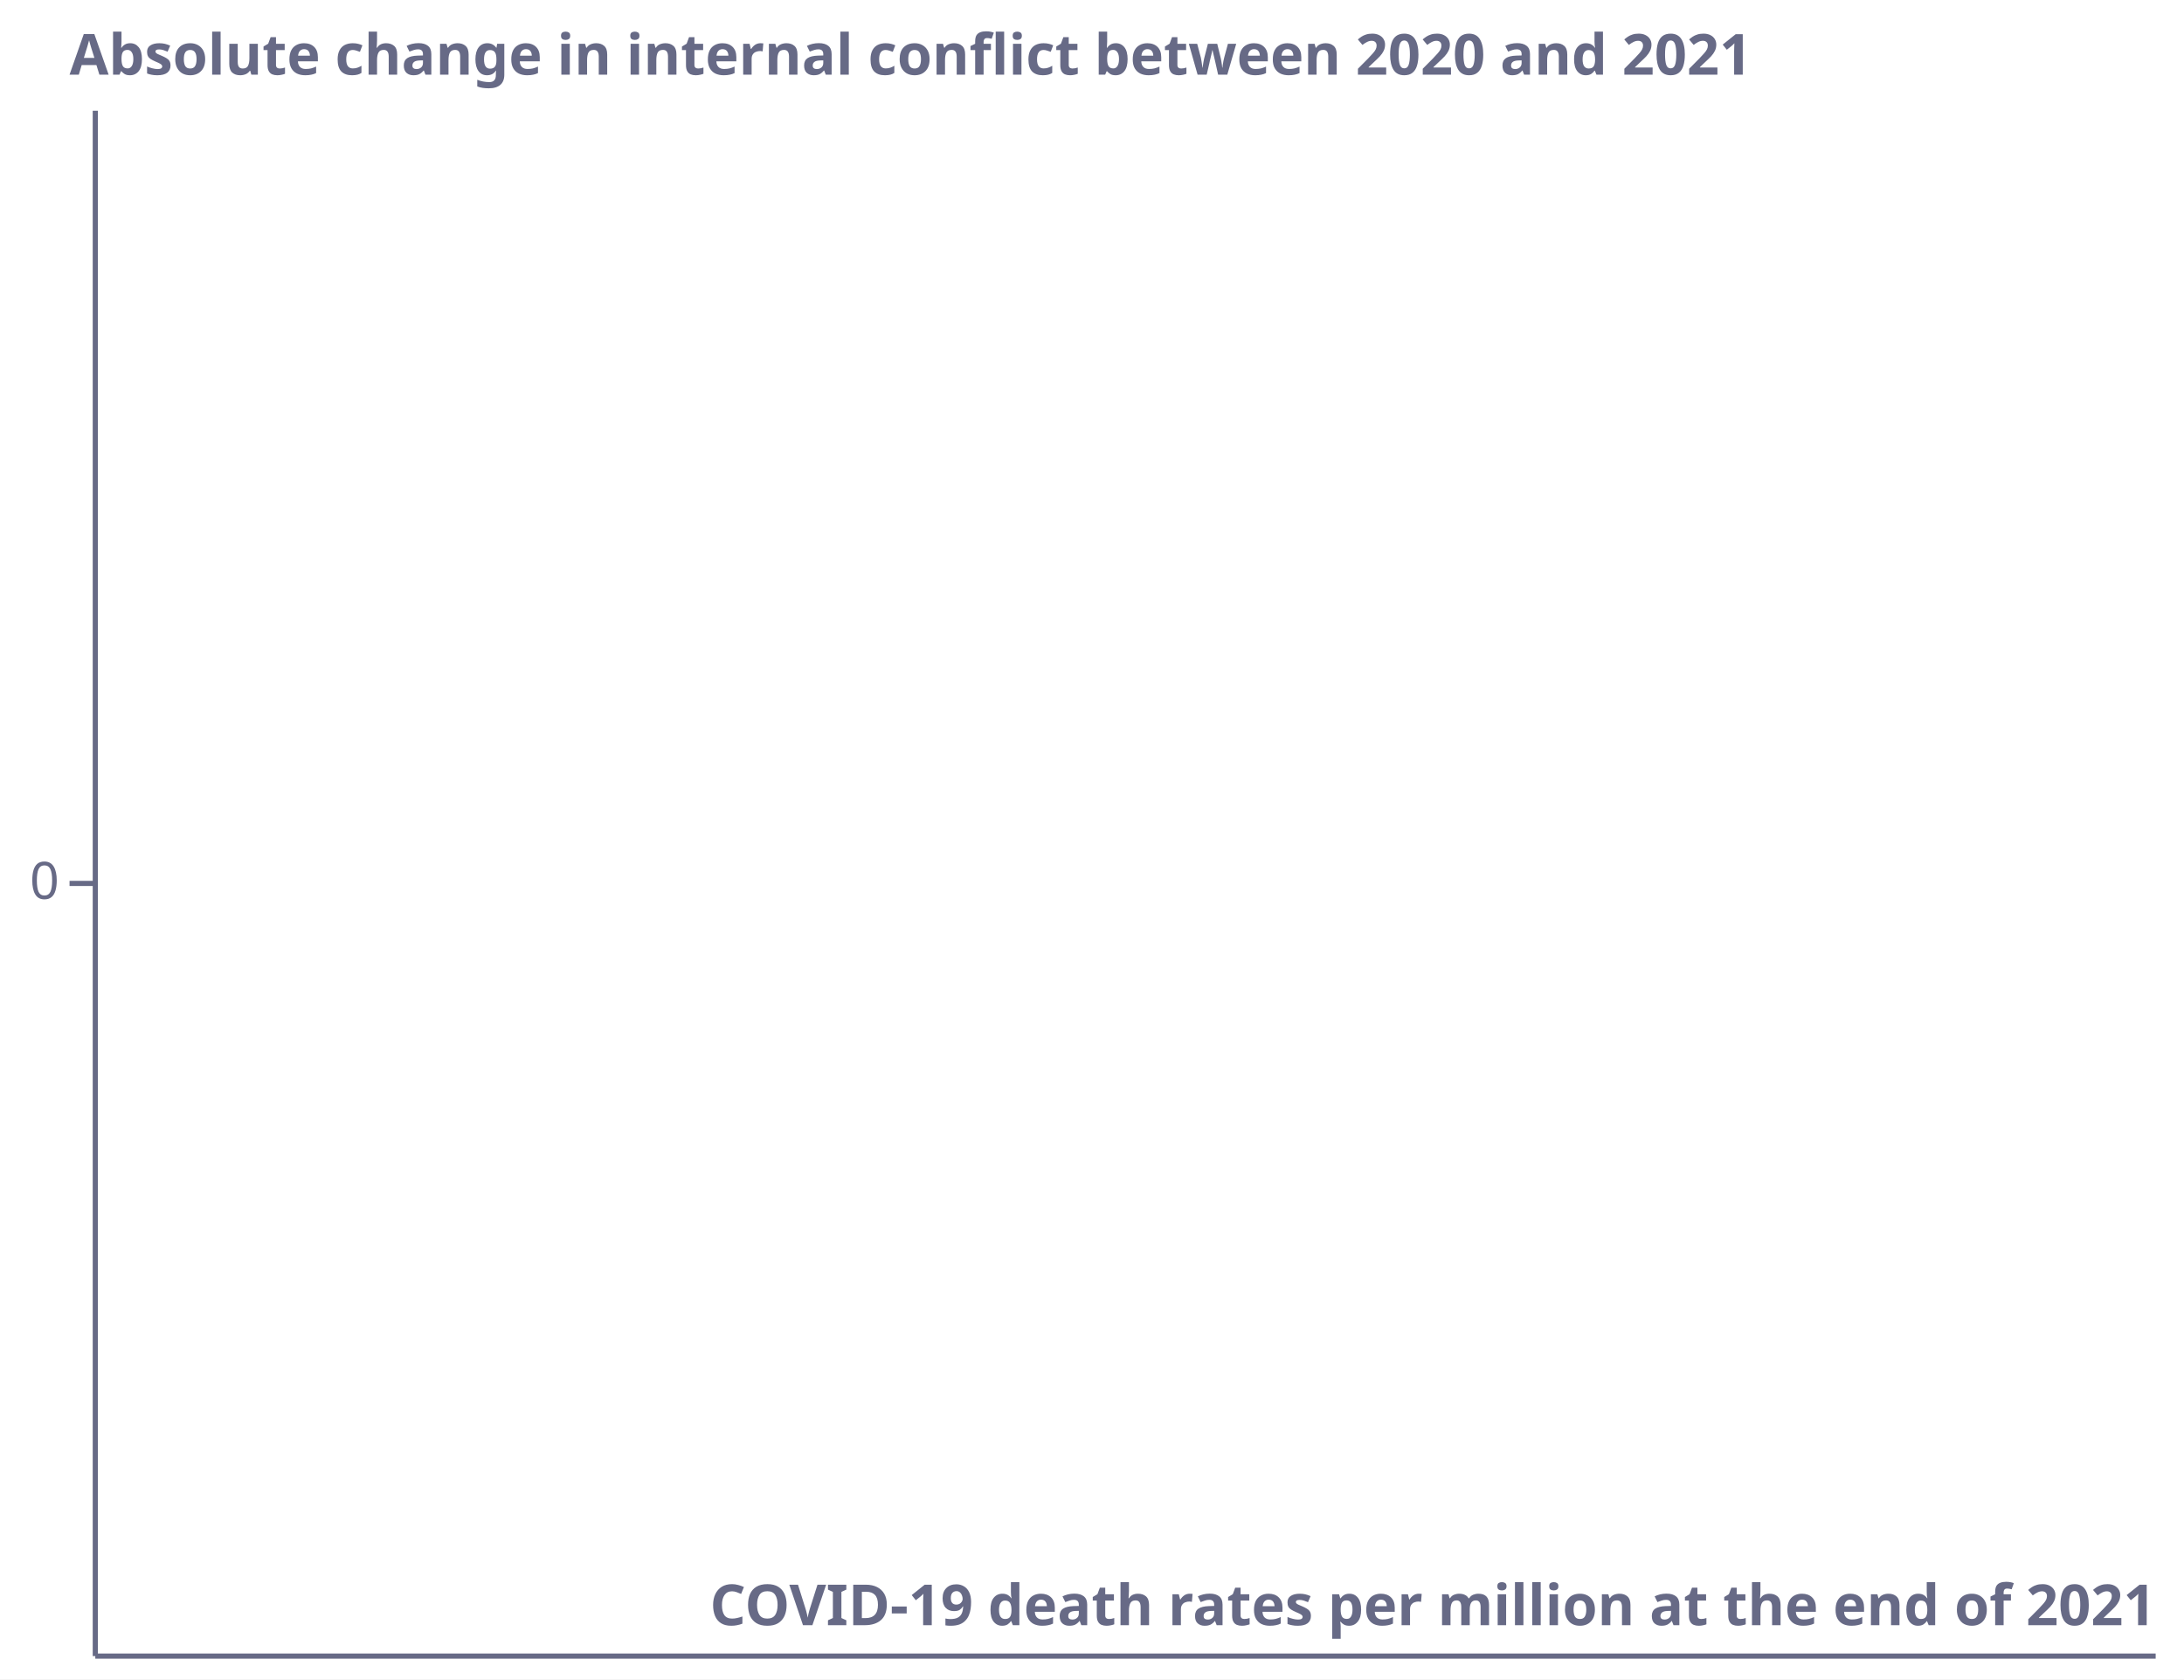
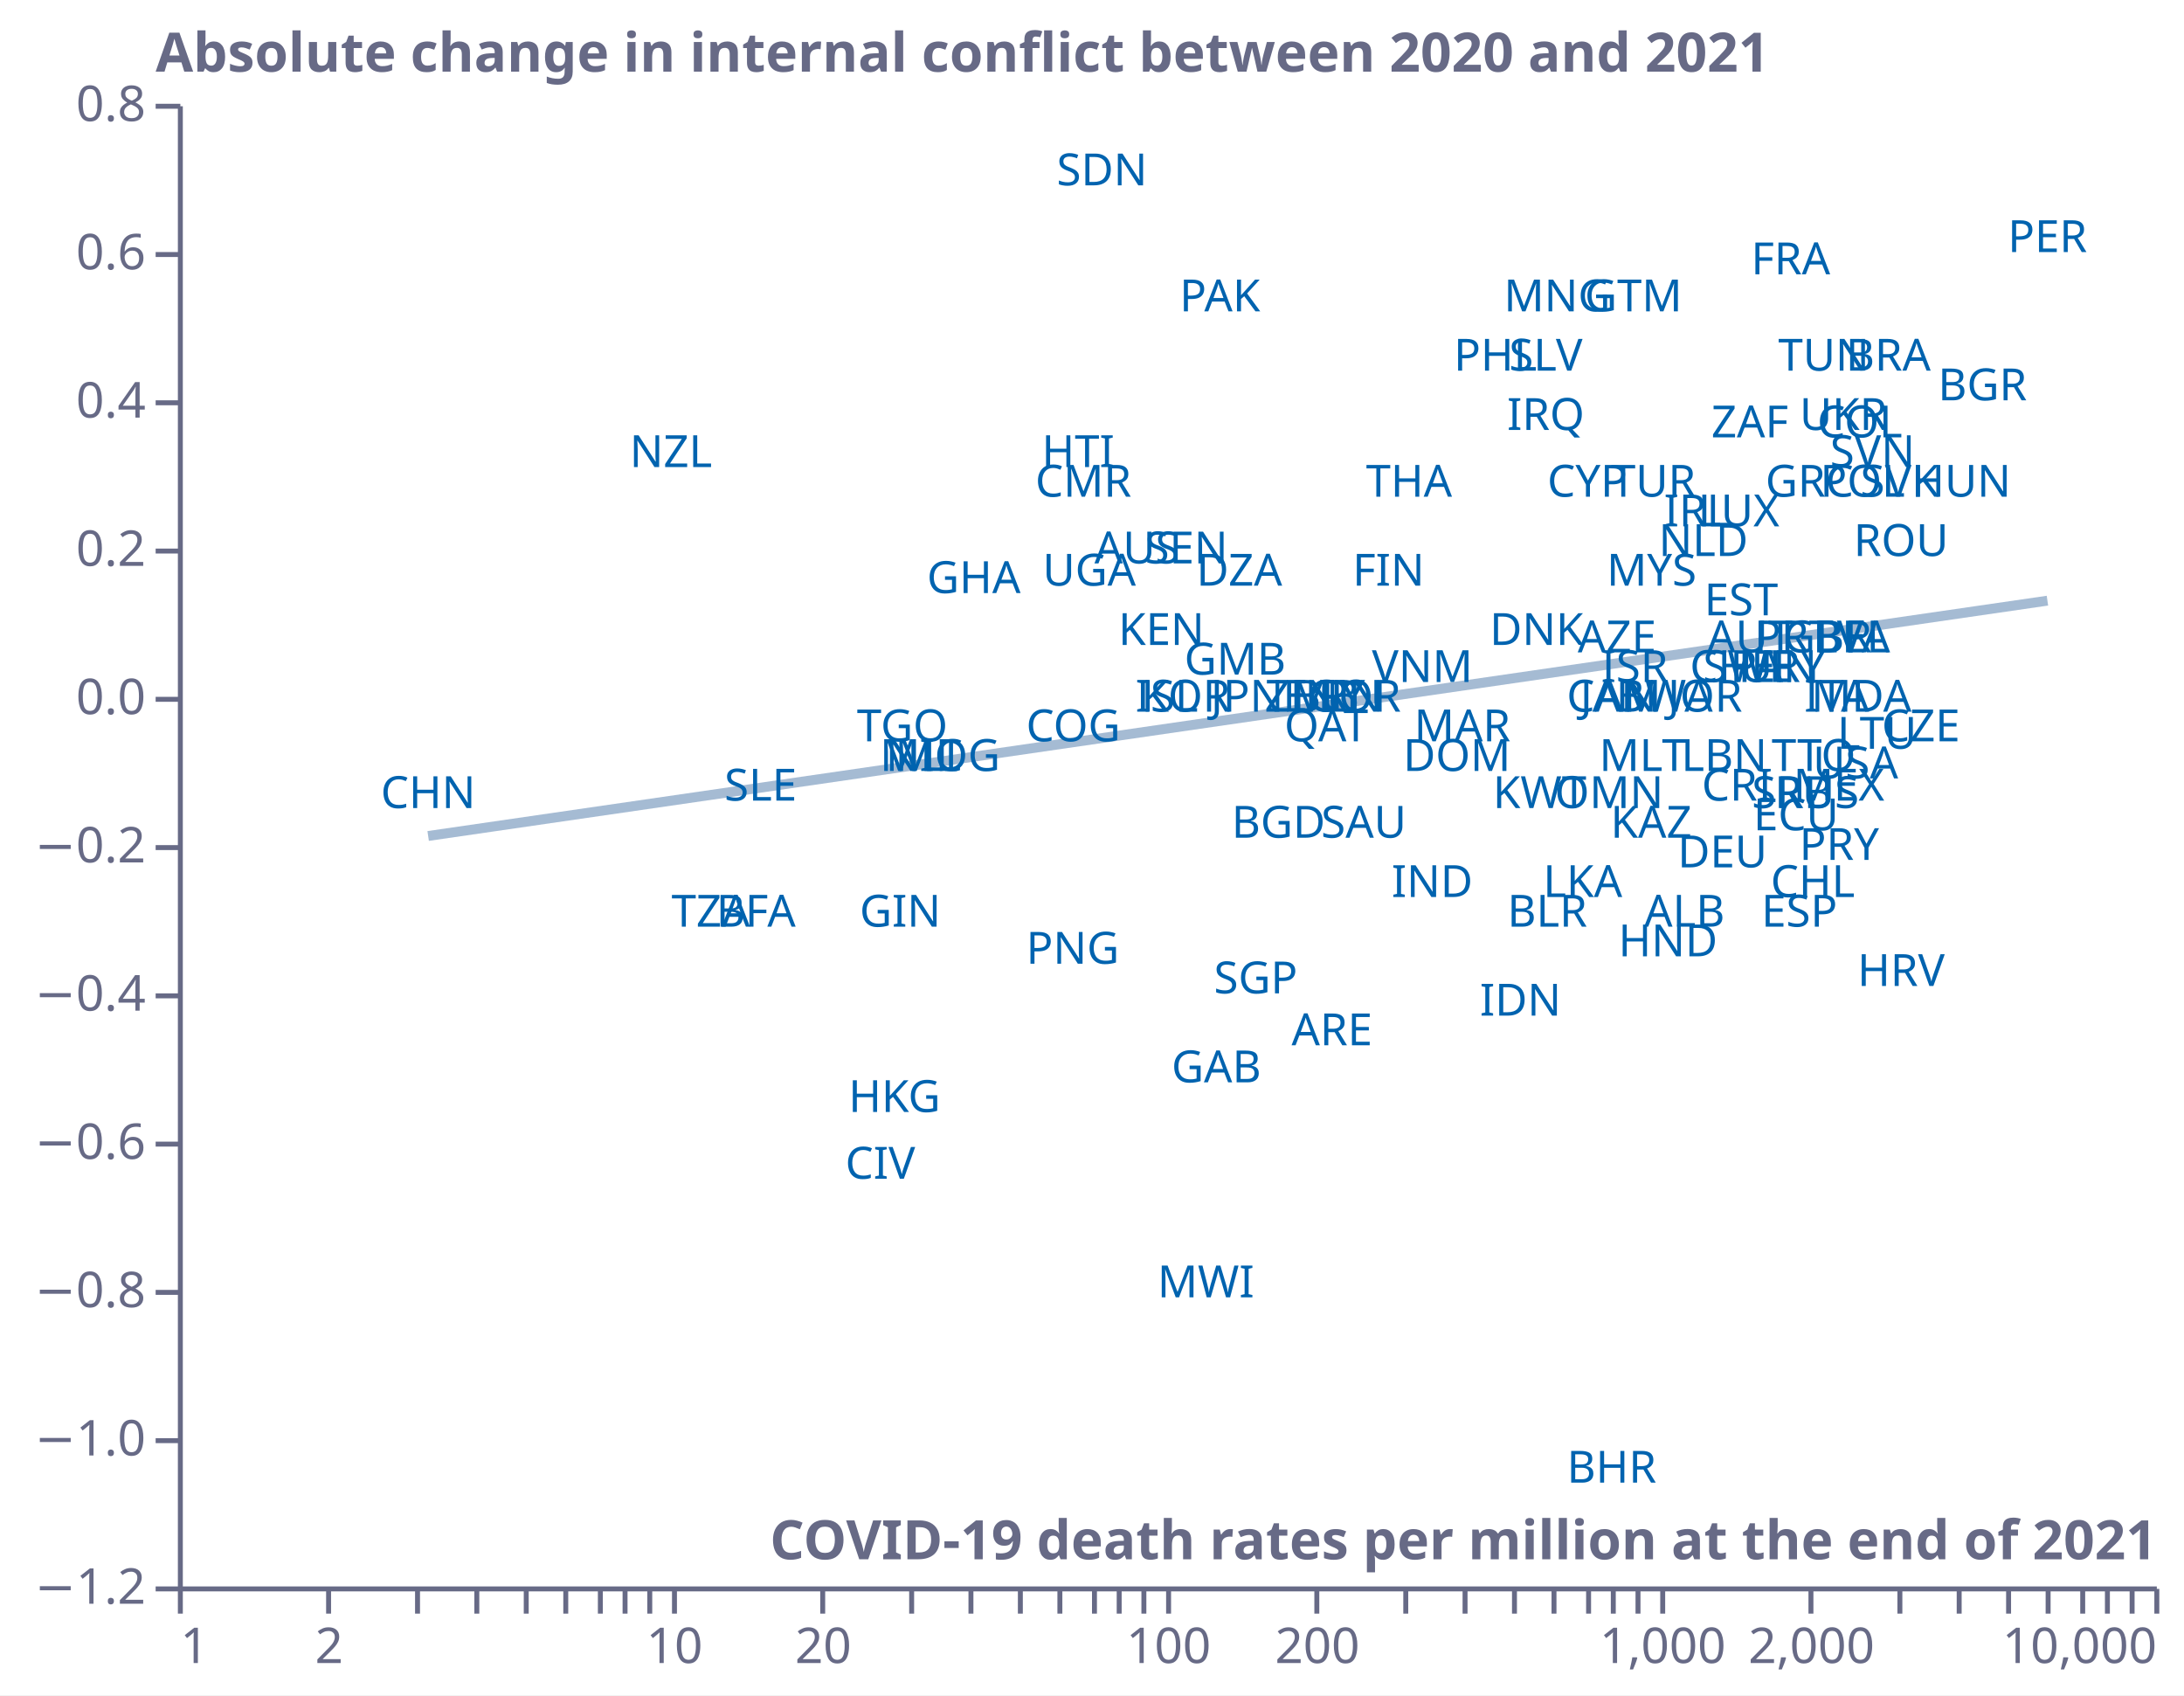
- <svg xmlns="http://www.w3.org/2000/svg" version="1.1" class="marks" width="424" height="326" viewBox="0 0 424 326">
-   <rect width="424" height="326" fill="white" />
-   <g fill="none" stroke-miterlimit="10" transform="translate(18,21)">
+ <svg xmlns="http://www.w3.org/2000/svg" version="1.1" class="marks" width="442" height="343" viewBox="0 0 442 343">
+   <rect width="442" height="343" fill="white" />
+   <g fill="none" stroke-miterlimit="10" transform="translate(36,21)">
    <g class="mark-group role-frame root" role="graphics-object" aria-roledescription="group mark container">
      <g transform="translate(0,0)">
        <path class="background" aria-hidden="true" d="M0,0h400v300h-400Z" />
        <g>
-           <g class="mark-group role-axis" role="graphics-symbol" aria-roledescription="axis" aria-label="X-axis titled 'COVID-19 death rates per million at the end of 2021' for a log scale with values from Infinity to NaN">
+           <g class="mark-group role-axis" role="graphics-symbol" aria-roledescription="axis" aria-label="X-axis titled 'COVID-19 death rates per million at the end of 2021' for a log scale with values from 1 to 10,000">
            <g transform="translate(0.5,300.5)">
              <path class="background" aria-hidden="true" d="M0,0h0v0h0Z" pointer-events="none" />
              <g>
-                 <g class="mark-rule role-axis-tick" pointer-events="none" />
-                 <g class="mark-text role-axis-label" pointer-events="none" />
+                 <g class="mark-rule role-axis-tick" pointer-events="none">
+                   <line transform="translate(0,0)" x2="0" y2="5" stroke="#676A86" stroke-width="1" opacity="1" />
+                   <line transform="translate(30,0)" x2="0" y2="5" stroke="#676A86" stroke-width="1" opacity="1" />
+                   <line transform="translate(48,0)" x2="0" y2="5" stroke="#676A86" stroke-width="1" opacity="1" />
+                   <line transform="translate(60,0)" x2="0" y2="5" stroke="#676A86" stroke-width="1" opacity="1" />
+                   <line transform="translate(70,0)" x2="0" y2="5" stroke="#676A86" stroke-width="1" opacity="1" />
+                   <line transform="translate(78,0)" x2="0" y2="5" stroke="#676A86" stroke-width="1" opacity="1" />
+                   <line transform="translate(85,0)" x2="0" y2="5" stroke="#676A86" stroke-width="1" opacity="1" />
+                   <line transform="translate(90,0)" x2="0" y2="5" stroke="#676A86" stroke-width="1" opacity="1" />
+                   <line transform="translate(95,0)" x2="0" y2="5" stroke="#676A86" stroke-width="1" opacity="1" />
+                   <line transform="translate(100,0)" x2="0" y2="5" stroke="#676A86" stroke-width="1" opacity="1" />
+                   <line transform="translate(130,0)" x2="0" y2="5" stroke="#676A86" stroke-width="1" opacity="1" />
+                   <line transform="translate(148,0)" x2="0" y2="5" stroke="#676A86" stroke-width="1" opacity="1" />
+                   <line transform="translate(160,0)" x2="0" y2="5" stroke="#676A86" stroke-width="1" opacity="1" />
+                   <line transform="translate(170,0)" x2="0" y2="5" stroke="#676A86" stroke-width="1" opacity="1" />
+                   <line transform="translate(178,0)" x2="0" y2="5" stroke="#676A86" stroke-width="1" opacity="1" />
+                   <line transform="translate(185,0)" x2="0" y2="5" stroke="#676A86" stroke-width="1" opacity="1" />
+                   <line transform="translate(190,0)" x2="0" y2="5" stroke="#676A86" stroke-width="1" opacity="1" />
+                   <line transform="translate(195,0)" x2="0" y2="5" stroke="#676A86" stroke-width="1" opacity="1" />
+                   <line transform="translate(200,0)" x2="0" y2="5" stroke="#676A86" stroke-width="1" opacity="1" />
+                   <line transform="translate(230,0)" x2="0" y2="5" stroke="#676A86" stroke-width="1" opacity="1" />
+                   <line transform="translate(248,0)" x2="0" y2="5" stroke="#676A86" stroke-width="1" opacity="1" />
+                   <line transform="translate(260,0)" x2="0" y2="5" stroke="#676A86" stroke-width="1" opacity="1" />
+                   <line transform="translate(270,0)" x2="0" y2="5" stroke="#676A86" stroke-width="1" opacity="1" />
+                   <line transform="translate(278,0)" x2="0" y2="5" stroke="#676A86" stroke-width="1" opacity="1" />
+                   <line transform="translate(285,0)" x2="0" y2="5" stroke="#676A86" stroke-width="1" opacity="1" />
+                   <line transform="translate(290,0)" x2="0" y2="5" stroke="#676A86" stroke-width="1" opacity="1" />
+                   <line transform="translate(295,0)" x2="0" y2="5" stroke="#676A86" stroke-width="1" opacity="1" />
+                   <line transform="translate(300,0)" x2="0" y2="5" stroke="#676A86" stroke-width="1" opacity="1" />
+                   <line transform="translate(330,0)" x2="0" y2="5" stroke="#676A86" stroke-width="1" opacity="1" />
+                   <line transform="translate(348,0)" x2="0" y2="5" stroke="#676A86" stroke-width="1" opacity="1" />
+                   <line transform="translate(360,0)" x2="0" y2="5" stroke="#676A86" stroke-width="1" opacity="1" />
+                   <line transform="translate(370,0)" x2="0" y2="5" stroke="#676A86" stroke-width="1" opacity="1" />
+                   <line transform="translate(378,0)" x2="0" y2="5" stroke="#676A86" stroke-width="1" opacity="1" />
+                   <line transform="translate(385,0)" x2="0" y2="5" stroke="#676A86" stroke-width="1" opacity="1" />
+                   <line transform="translate(390,0)" x2="0" y2="5" stroke="#676A86" stroke-width="1" opacity="1" />
+                   <line transform="translate(395,0)" x2="0" y2="5" stroke="#676A86" stroke-width="1" opacity="1" />
+                   <line transform="translate(400,0)" x2="0" y2="5" stroke="#676A86" stroke-width="1" opacity="1" />
+                 </g>
+                 <g class="mark-text role-axis-label" pointer-events="none">
+                   <text text-anchor="start" transform="translate(0,15)" font-family="sans-serif" font-size="10px" fill="#676A86" opacity="1">1</text>
+                   <text text-anchor="middle" transform="translate(30.103,15)" font-family="sans-serif" font-size="10px" fill="#676A86" opacity="1">2</text>
+                   <text text-anchor="middle" transform="translate(47.71213,15)" font-family="sans-serif" font-size="10px" fill="#676A86" opacity="1" />
+                   <text text-anchor="middle" transform="translate(60.206,15)" font-family="sans-serif" font-size="10px" fill="#676A86" opacity="1" />
+                   <text text-anchor="middle" transform="translate(69.897,15)" font-family="sans-serif" font-size="10px" fill="#676A86" opacity="1" />
+                   <text text-anchor="middle" transform="translate(77.81513,15)" font-family="sans-serif" font-size="10px" fill="#676A86" opacity="1" />
+                   <text text-anchor="middle" transform="translate(84.5098,15)" font-family="sans-serif" font-size="10px" fill="#676A86" opacity="1" />
+                   <text text-anchor="middle" transform="translate(90.309,15)" font-family="sans-serif" font-size="10px" fill="#676A86" opacity="1" />
+                   <text text-anchor="middle" transform="translate(95.42425,15)" font-family="sans-serif" font-size="10px" fill="#676A86" opacity="1" />
+                   <text text-anchor="middle" transform="translate(100,15)" font-family="sans-serif" font-size="10px" fill="#676A86" opacity="1">10</text>
+                   <text text-anchor="middle" transform="translate(130.103,15)" font-family="sans-serif" font-size="10px" fill="#676A86" opacity="1">20</text>
+                   <text text-anchor="middle" transform="translate(147.7121,15)" font-family="sans-serif" font-size="10px" fill="#676A86" opacity="1" />
+                   <text text-anchor="middle" transform="translate(160.206,15)" font-family="sans-serif" font-size="10px" fill="#676A86" opacity="1" />
+                   <text text-anchor="middle" transform="translate(169.897,15)" font-family="sans-serif" font-size="10px" fill="#676A86" opacity="1" />
+                   <text text-anchor="middle" transform="translate(177.8151,15)" font-family="sans-serif" font-size="10px" fill="#676A86" opacity="1" />
+                   <text text-anchor="middle" transform="translate(184.5098,15)" font-family="sans-serif" font-size="10px" fill="#676A86" opacity="1" />
+                   <text text-anchor="middle" transform="translate(190.309,15)" font-family="sans-serif" font-size="10px" fill="#676A86" opacity="1" />
+                   <text text-anchor="middle" transform="translate(195.4243,15)" font-family="sans-serif" font-size="10px" fill="#676A86" opacity="1" />
+                   <text text-anchor="middle" transform="translate(200,15)" font-family="sans-serif" font-size="10px" fill="#676A86" opacity="1">100</text>
+                   <text text-anchor="middle" transform="translate(230.103,15)" font-family="sans-serif" font-size="10px" fill="#676A86" opacity="1">200</text>
+                   <text text-anchor="middle" transform="translate(247.7121,15)" font-family="sans-serif" font-size="10px" fill="#676A86" opacity="1" />
+                   <text text-anchor="middle" transform="translate(260.206,15)" font-family="sans-serif" font-size="10px" fill="#676A86" opacity="1" />
+                   <text text-anchor="middle" transform="translate(269.897,15)" font-family="sans-serif" font-size="10px" fill="#676A86" opacity="1" />
+                   <text text-anchor="middle" transform="translate(277.8151,15)" font-family="sans-serif" font-size="10px" fill="#676A86" opacity="1" />
+                   <text text-anchor="middle" transform="translate(284.5098,15)" font-family="sans-serif" font-size="10px" fill="#676A86" opacity="1" />
+                   <text text-anchor="middle" transform="translate(290.309,15)" font-family="sans-serif" font-size="10px" fill="#676A86" opacity="1" />
+                   <text text-anchor="middle" transform="translate(295.4243,15)" font-family="sans-serif" font-size="10px" fill="#676A86" opacity="1" />
+                   <text text-anchor="middle" transform="translate(300,15)" font-family="sans-serif" font-size="10px" fill="#676A86" opacity="1">1,000</text>
+                   <text text-anchor="middle" transform="translate(330.103,15)" font-family="sans-serif" font-size="10px" fill="#676A86" opacity="1">2,000</text>
+                   <text text-anchor="middle" transform="translate(347.7121,15)" font-family="sans-serif" font-size="10px" fill="#676A86" opacity="1" />
+                   <text text-anchor="middle" transform="translate(360.206,15)" font-family="sans-serif" font-size="10px" fill="#676A86" opacity="1" />
+                   <text text-anchor="middle" transform="translate(369.897,15)" font-family="sans-serif" font-size="10px" fill="#676A86" opacity="1" />
+                   <text text-anchor="middle" transform="translate(377.8151,15)" font-family="sans-serif" font-size="10px" fill="#676A86" opacity="1" />
+                   <text text-anchor="middle" transform="translate(384.5098,15)" font-family="sans-serif" font-size="10px" fill="#676A86" opacity="1" />
+                   <text text-anchor="middle" transform="translate(390.309,15)" font-family="sans-serif" font-size="10px" fill="#676A86" opacity="1" />
+                   <text text-anchor="middle" transform="translate(395.4243,15)" font-family="sans-serif" font-size="10px" fill="#676A86" opacity="1" />
+                   <text text-anchor="end" transform="translate(400,15)" font-family="sans-serif" font-size="10px" fill="#676A86" opacity="1">10,000</text>
+                 </g>
                <g class="mark-rule role-axis-domain" pointer-events="none">
                  <line transform="translate(0,0)" x2="400" y2="0" stroke="#676A86" stroke-width="1" opacity="1" />
                </g>
                <g class="mark-text role-axis-title" pointer-events="none">
                  <text text-anchor="end" transform="translate(400,-6)" font-family="sans-serif" font-size="11px" font-weight="bold" fill="#676A86" opacity="1">COVID-19 death rates per million at the end of 2021</text>
                </g>
              </g>
              <path class="foreground" aria-hidden="true" d="" pointer-events="none" display="none" />
            </g>
          </g>
-           <g class="mark-group role-axis" role="graphics-symbol" aria-roledescription="axis" aria-label="Y-axis titled 'Absolute change in internal conflict between 2020 and 2021' for a linear scale with values from 0 to 0">
+           <g class="mark-group role-axis" role="graphics-symbol" aria-roledescription="axis" aria-label="Y-axis titled 'Absolute change in internal conflict between 2020 and 2021' for a linear scale with values from −1.2 to 0.8">
            <g transform="translate(0.5,0.5)">
              <path class="background" aria-hidden="true" d="M0,0h0v0h0Z" pointer-events="none" />
              <g>
                <g class="mark-rule role-axis-tick" pointer-events="none">
+                   <line transform="translate(0,300)" x2="-5" y2="0" stroke="#676A86" stroke-width="1" opacity="1" />
+                   <line transform="translate(0,270)" x2="-5" y2="0" stroke="#676A86" stroke-width="1" opacity="1" />
+                   <line transform="translate(0,240)" x2="-5" y2="0" stroke="#676A86" stroke-width="1" opacity="1" />
+                   <line transform="translate(0,210)" x2="-5" y2="0" stroke="#676A86" stroke-width="1" opacity="1" />
+                   <line transform="translate(0,180)" x2="-5" y2="0" stroke="#676A86" stroke-width="1" opacity="1" />
                  <line transform="translate(0,150)" x2="-5" y2="0" stroke="#676A86" stroke-width="1" opacity="1" />
+                   <line transform="translate(0,120)" x2="-5" y2="0" stroke="#676A86" stroke-width="1" opacity="1" />
+                   <line transform="translate(0,90)" x2="-5" y2="0" stroke="#676A86" stroke-width="1" opacity="1" />
+                   <line transform="translate(0,60)" x2="-5" y2="0" stroke="#676A86" stroke-width="1" opacity="1" />
+                   <line transform="translate(0,30)" x2="-5" y2="0" stroke="#676A86" stroke-width="1" opacity="1" />
+                   <line transform="translate(0,0)" x2="-5" y2="0" stroke="#676A86" stroke-width="1" opacity="1" />
                </g>
                <g class="mark-text role-axis-label" pointer-events="none">
-                   <text text-anchor="end" transform="translate(-7,153)" font-family="sans-serif" font-size="10px" fill="#676A86" opacity="1">0</text>
+                   <text text-anchor="end" transform="translate(-7,303)" font-family="sans-serif" font-size="10px" fill="#676A86" opacity="1">−1.2</text>
+                   <text text-anchor="end" transform="translate(-7,273)" font-family="sans-serif" font-size="10px" fill="#676A86" opacity="1">−1.0</text>
+                   <text text-anchor="end" transform="translate(-7,243)" font-family="sans-serif" font-size="10px" fill="#676A86" opacity="1">−0.8</text>
+                   <text text-anchor="end" transform="translate(-7,213)" font-family="sans-serif" font-size="10px" fill="#676A86" opacity="1">−0.6</text>
+                   <text text-anchor="end" transform="translate(-7,183)" font-family="sans-serif" font-size="10px" fill="#676A86" opacity="1">−0.4</text>
+                   <text text-anchor="end" transform="translate(-7,153)" font-family="sans-serif" font-size="10px" fill="#676A86" opacity="1">−0.2</text>
+                   <text text-anchor="end" transform="translate(-7,123)" font-family="sans-serif" font-size="10px" fill="#676A86" opacity="1">0.0</text>
+                   <text text-anchor="end" transform="translate(-7,93)" font-family="sans-serif" font-size="10px" fill="#676A86" opacity="1">0.2</text>
+                   <text text-anchor="end" transform="translate(-7,63)" font-family="sans-serif" font-size="10px" fill="#676A86" opacity="1">0.4</text>
+                   <text text-anchor="end" transform="translate(-7,33)" font-family="sans-serif" font-size="10px" fill="#676A86" opacity="1">0.6</text>
+                   <text text-anchor="end" transform="translate(-7,3)" font-family="sans-serif" font-size="10px" fill="#676A86" opacity="1">0.8</text>
                </g>
                <g class="mark-rule role-axis-domain" pointer-events="none">
                  <line transform="translate(0,300)" x2="0" y2="-300" stroke="#676A86" stroke-width="1" opacity="1" />
                </g>
                <g class="mark-text role-axis-title" pointer-events="none">
                  <text text-anchor="start" transform="translate(-5,-7)" font-family="sans-serif" font-size="11px" font-weight="bold" fill="#676A86" opacity="1">Absolute change in internal conflict between 2020 and 2021</text>
                </g>
              </g>
              <path class="foreground" aria-hidden="true" d="" pointer-events="none" display="none" />
            </g>
          </g>
-           <g class="mark-line role-mark layer_0_marks" role="graphics-symbol" aria-roledescription="line mark container" />
-           <g class="mark-text role-mark layer_1_marks" role="graphics-object" aria-roledescription="text mark container" />
+           <g class="mark-line role-mark layer_0_marks" role="graphics-object" aria-roledescription="line mark container">
+             <path aria-label="x2: 3.21000010964; internal_conf_icrg_21minus20: −0.18767839837" role="graphics-symbol" aria-roledescription="line mark" d="M50.651,148.152L378.361,100.539" stroke="#4c78a8" stroke-width="2" opacity="0.5" />
+           </g>
+           <g class="mark-text role-mark layer_1_marks" role="graphics-object" aria-roledescription="text mark container">
+             <text aria-label="x: 1119.76008543; internal_conf_icrg_21minus20: −0.289999961853; code: ALB" role="graphics-symbol" aria-roledescription="text mark" text-anchor="middle" transform="translate(304.9125,166.5)" font-family="sans-serif" font-size="9px" fill="#0063AF">ALB</text>
+             <text aria-label="x: 216.589960147; internal_conf_icrg_21minus20: −0.449999809265; code: ARE" role="graphics-symbol" aria-roledescription="text mark" text-anchor="middle" transform="translate(233.5638,190.5)" font-family="sans-serif" font-size="9px" fill="#0063AF">ARE</text>
+             <text aria-label="x: 87.3599954862; internal_conf_icrg_21minus20: 0.199999809265; code: AUS" role="graphics-symbol" aria-roledescription="text mark" text-anchor="middle" transform="translate(194.1313,93.00003)" font-family="sans-serif" font-size="9px" fill="#0063AF">AUS</text>
+             <text aria-label="x: 1518.61988639; internal_conf_icrg_21minus20: 0.0799999237061; code: AUT" role="graphics-symbol" aria-roledescription="text mark" text-anchor="middle" transform="translate(318.1449,111)" font-family="sans-serif" font-size="9px" fill="#0063AF">AUT</text>
+             <text aria-label="x: 817.539959582; internal_conf_icrg_21minus20: 0.0799999237061; code: AZE" role="graphics-symbol" aria-roledescription="text mark" text-anchor="middle" transform="translate(291.2509,111)" font-family="sans-serif" font-size="9px" fill="#0063AF">AZE</text>
+             <text aria-label="x: 2435.53948383; internal_conf_icrg_21minus20: 0.0799999237061; code: BEL" role="graphics-symbol" aria-roledescription="text mark" text-anchor="middle" transform="translate(338.6595,111)" font-family="sans-serif" font-size="9px" fill="#0063AF">BEL</text>
+             <text aria-label="x: 14.7900013549; internal_conf_icrg_21minus20: −0.289999961853; code: BFA" role="graphics-symbol" aria-roledescription="text mark" text-anchor="middle" transform="translate(116.9968,166.5)" font-family="sans-serif" font-size="9px" fill="#0063AF">BFA</text>
+             <text aria-label="x: 168.799996506; internal_conf_icrg_21minus20: −0.170000076294; code: BGD" role="graphics-symbol" aria-roledescription="text mark" text-anchor="middle" transform="translate(222.7372,148.5)" font-family="sans-serif" font-size="9px" fill="#0063AF">BGD</text>
+             <text aria-label="x: 4488.41124034; internal_conf_icrg_21minus20: 0.420000076294; code: BGR" role="graphics-symbol" aria-roledescription="text mark" text-anchor="middle" transform="translate(365.2093,59.99999)" font-family="sans-serif" font-size="9px" fill="#0063AF">BGR</text>
+             <text aria-label="x: 797.349807324; internal_conf_icrg_21minus20: −1.03999996185; code: BHR" role="graphics-symbol" aria-roledescription="text mark" text-anchor="middle" transform="translate(290.1649,279)" font-family="sans-serif" font-size="9px" fill="#0063AF">BHR</text>
+             <text aria-label="x: 590.710024613; internal_conf_icrg_21minus20: −0.289999961853; code: BLR" role="graphics-symbol" aria-roledescription="text mark" text-anchor="middle" transform="translate(277.1374,166.5)" font-family="sans-serif" font-size="9px" fill="#0063AF">BLR</text>
+             <text aria-label="x: 2894.17026474; internal_conf_icrg_21minus20: 0.460000038147; code: BRA" role="graphics-symbol" aria-roledescription="text mark" text-anchor="middle" transform="translate(346.1524,53.99999)" font-family="sans-serif" font-size="9px" fill="#0063AF">BRA</text>
+             <text aria-label="x: 221.949969095; internal_conf_icrg_21minus20: 0; code: BRN" role="graphics-symbol" aria-roledescription="text mark" text-anchor="middle" transform="translate(234.6255,123)" font-family="sans-serif" font-size="9px" fill="#0063AF">BRN</text>
+             <text aria-label="x: 1019.50989265; internal_conf_icrg_21minus20: 0; code: BWA" role="graphics-symbol" aria-roledescription="text mark" text-anchor="middle" transform="translate(300.8391,123)" font-family="sans-serif" font-size="9px" fill="#0063AF">BWA</text>
+             <text aria-label="x: 797.969784036; internal_conf_icrg_21minus20: 0; code: CAN" role="graphics-symbol" aria-roledescription="text mark" text-anchor="middle" transform="translate(290.1986,123)" font-family="sans-serif" font-size="9px" fill="#0063AF">CAN</text>
+             <text aria-label="x: 1401.76000891; internal_conf_icrg_21minus20: 0.039999961853; code: CHE" role="graphics-symbol" aria-roledescription="text mark" text-anchor="middle" transform="translate(314.6674,117)" font-family="sans-serif" font-size="9px" fill="#0063AF">CHE</text>
+             <text aria-label="x: 2035.93028046; internal_conf_icrg_21minus20: −0.25; code: CHL" role="graphics-symbol" aria-roledescription="text mark" text-anchor="middle" transform="translate(330.8763,160.5)" font-family="sans-serif" font-size="9px" fill="#0063AF">CHL</text>
+             <text aria-label="x: 3.21000010964; internal_conf_icrg_21minus20: −0.130000114441; code: CHN" role="graphics-symbol" aria-roledescription="text mark" text-anchor="middle" transform="translate(50.6505,142.5)" font-family="sans-serif" font-size="9px" fill="#0063AF">CHN</text>
+             <text aria-label="x: 26.3900018325; internal_conf_icrg_21minus20: −0.630000114441; code: CIV" role="graphics-symbol" aria-roledescription="text mark" text-anchor="middle" transform="translate(142.1439,217.5)" font-family="sans-serif" font-size="9px" fill="#0063AF">CIV</text>
+             <text aria-label="x: 67.9900131126; internal_conf_icrg_21minus20: 0.289999961853; code: CMR" role="graphics-symbol" aria-roledescription="text mark" text-anchor="middle" transform="translate(183.2445,79.50001)" font-family="sans-serif" font-size="9px" fill="#0063AF">CMR</text>
+             <text aria-label="x: 64.8799886041; internal_conf_icrg_21minus20: −0.039999961853; code: COG" role="graphics-symbol" aria-roledescription="text mark" text-anchor="middle" transform="translate(181.2111,129)" font-family="sans-serif" font-size="9px" fill="#0063AF">COG</text>
+             <text aria-label="x: 2534.66972766; internal_conf_icrg_21minus20: 0.369999885559; code: COL" role="graphics-symbol" aria-roledescription="text mark" text-anchor="middle" transform="translate(340.3921,67.50002)" font-family="sans-serif" font-size="9px" fill="#0063AF">COL</text>
+             <text aria-label="x: 1430.80997546; internal_conf_icrg_21minus20: −0.119999885559; code: CRI" role="graphics-symbol" aria-roledescription="text mark" text-anchor="middle" transform="translate(315.5582,141)" font-family="sans-serif" font-size="9px" fill="#0063AF">CRI</text>
+             <text aria-label="x: 712.050001761; internal_conf_icrg_21minus20: 0.289999961853; code: CYP" role="graphics-symbol" aria-roledescription="text mark" text-anchor="middle" transform="translate(285.251,79.50001)" font-family="sans-serif" font-size="9px" fill="#0063AF">CYP</text>
+             <text aria-label="x: 3368.80867897; internal_conf_icrg_21minus20: −0.039999961853; code: CZE" role="graphics-symbol" aria-roledescription="text mark" text-anchor="middle" transform="translate(352.7476,129)" font-family="sans-serif" font-size="9px" fill="#0063AF">CZE</text>
+             <text aria-label="x: 1336.24022443; internal_conf_icrg_21minus20: −0.210000038147; code: DEU" role="graphics-symbol" aria-roledescription="text mark" text-anchor="middle" transform="translate(312.5885,154.5)" font-family="sans-serif" font-size="9px" fill="#0063AF">DEU</text>
+             <text aria-label="x: 561.98987906; internal_conf_icrg_21minus20: 0.0900001525879; code: DNK" role="graphics-symbol" aria-roledescription="text mark" text-anchor="middle" transform="translate(274.9728,109.5)" font-family="sans-serif" font-size="9px" fill="#0063AF">DNK</text>
+             <text aria-label="x: 387.719941762; internal_conf_icrg_21minus20: −0.0799999237061; code: DOM" role="graphics-symbol" aria-roledescription="text mark" text-anchor="middle" transform="translate(258.8518,135)" font-family="sans-serif" font-size="9px" fill="#0063AF">DOM</text>
+             <text aria-label="x: 140.66002465; internal_conf_icrg_21minus20: 0.170000076294; code: DZA" role="graphics-symbol" aria-roledescription="text mark" text-anchor="middle" transform="translate(214.8171,97.49999)" font-family="sans-serif" font-size="9px" fill="#0063AF">DZA</text>
+             <text aria-label="x: 1882.82984058; internal_conf_icrg_21minus20: −0.159999847412; code: ECU" role="graphics-symbol" aria-roledescription="text mark" text-anchor="middle" transform="translate(327.4811,147)" font-family="sans-serif" font-size="9px" fill="#0063AF">ECU</text>
+             <text aria-label="x: 208.64004703; internal_conf_icrg_21minus20: 0; code: EGY" role="graphics-symbol" aria-roledescription="text mark" text-anchor="middle" transform="translate(231.9398,123)" font-family="sans-serif" font-size="9px" fill="#0063AF">EGY</text>
+             <text aria-label="x: 1912.59956431; internal_conf_icrg_21minus20: −0.289999961853; code: ESP" role="graphics-symbol" aria-roledescription="text mark" text-anchor="middle" transform="translate(328.1624,166.5)" font-family="sans-serif" font-size="9px" fill="#0063AF">ESP</text>
+             <text aria-label="x: 1457.90979936; internal_conf_icrg_21minus20: 0.130000114441; code: EST" role="graphics-symbol" aria-roledescription="text mark" text-anchor="middle" transform="translate(316.3731,103.5)" font-family="sans-serif" font-size="9px" fill="#0063AF">EST</text>
+             <text aria-label="x: 281.890067204; internal_conf_icrg_21minus20: 0.170000076294; code: FIN" role="graphics-symbol" aria-roledescription="text mark" text-anchor="middle" transform="translate(245.008,97.49999)" font-family="sans-serif" font-size="9px" fill="#0063AF">FIN</text>
+             <text aria-label="x: 1836.26975468; internal_conf_icrg_21minus20: 0.590000152588; code: FRA" role="graphics-symbol" aria-roledescription="text mark" text-anchor="middle" transform="translate(326.3936,34.49998)" font-family="sans-serif" font-size="9px" fill="#0063AF">FRA</text>
+             <text aria-label="x: 126.379969888; internal_conf_icrg_21minus20: −0.5; code: GAB" role="graphics-symbol" aria-roledescription="text mark" text-anchor="middle" transform="translate(210.1678,198)" font-family="sans-serif" font-size="9px" fill="#0063AF">GAB</text>
+             <text aria-label="x: 2180.67004016; internal_conf_icrg_21minus20: 0.0799999237061; code: GBR" role="graphics-symbol" aria-roledescription="text mark" text-anchor="middle" transform="translate(333.859,111)" font-family="sans-serif" font-size="9px" fill="#0063AF">GBR</text>
+             <text aria-label="x: 40.8100002091; internal_conf_icrg_21minus20: 0.159999847412; code: GHA" role="graphics-symbol" aria-roledescription="text mark" text-anchor="middle" transform="translate(161.0767,99.00002)" font-family="sans-serif" font-size="9px" fill="#0063AF">GHA</text>
+             <text aria-label="x: 28.9699987022; internal_conf_icrg_21minus20: −0.289999961853; code: GIN" role="graphics-symbol" aria-roledescription="text mark" text-anchor="middle" transform="translate(146.1948,166.5)" font-family="sans-serif" font-size="9px" fill="#0063AF">GIN</text>
+             <text aria-label="x: 137.920011343; internal_conf_icrg_21minus20: 0.0500001907349; code: GMB" role="graphics-symbol" aria-roledescription="text mark" text-anchor="middle" transform="translate(213.9627,115.5)" font-family="sans-serif" font-size="9px" fill="#0063AF">GMB</text>
+             <text aria-label="x: 2004.67961967; internal_conf_icrg_21minus20: 0.289999961853; code: GRC" role="graphics-symbol" aria-roledescription="text mark" text-anchor="middle" transform="translate(330.2045,79.50001)" font-family="sans-serif" font-size="9px" fill="#0063AF">GRC</text>
+             <text aria-label="x: 882.579890182; internal_conf_icrg_21minus20: 0.539999961853; code: GTM" role="graphics-symbol" aria-roledescription="text mark" text-anchor="middle" transform="translate(294.5754,42.00001)" font-family="sans-serif" font-size="9px" fill="#0063AF">GTM</text>
+             <text aria-label="x: 28.2000031642; internal_conf_icrg_21minus20: −0.539999961853; code: HKG" role="graphics-symbol" aria-roledescription="text mark" text-anchor="middle" transform="translate(145.0249,204)" font-family="sans-serif" font-size="9px" fill="#0063AF">HKG</text>
+             <text aria-label="x: 1036.76990589; internal_conf_icrg_21minus20: −0.329999923706; code: HND" role="graphics-symbol" aria-roledescription="text mark" text-anchor="middle" transform="translate(301.5682,172.5)" font-family="sans-serif" font-size="9px" fill="#0063AF">HND</text>
+             <text aria-label="x: 3071.79065392; internal_conf_icrg_21minus20: −0.369999885559; code: HRV" role="graphics-symbol" aria-roledescription="text mark" text-anchor="middle" transform="translate(348.7392,178.5)" font-family="sans-serif" font-size="9px" fill="#0063AF">HRV</text>
+             <text aria-label="x: 66.3700078849; internal_conf_icrg_21minus20: 0.329999923706; code: HTI" role="graphics-symbol" aria-roledescription="text mark" text-anchor="middle" transform="translate(182.1972,73.50001)" font-family="sans-serif" font-size="9px" fill="#0063AF">HTI</text>
+             <text aria-label="x: 4067.40118242; internal_conf_icrg_21minus20: 0.289999961853; code: HUN" role="graphics-symbol" aria-roledescription="text mark" text-anchor="middle" transform="translate(360.9317,79.50001)" font-family="sans-serif" font-size="9px" fill="#0063AF">HUN</text>
+             <text aria-label="x: 521.399952437; internal_conf_icrg_21minus20: −0.409999847412; code: IDN" role="graphics-symbol" aria-roledescription="text mark" text-anchor="middle" transform="translate(271.7171,184.5)" font-family="sans-serif" font-size="9px" fill="#0063AF">IDN</text>
+             <text aria-label="x: 345.549920094; internal_conf_icrg_21minus20: −0.25; code: IND" role="graphics-symbol" aria-roledescription="text mark" text-anchor="middle" transform="translate(253.8511,160.5)" font-family="sans-serif" font-size="9px" fill="#0063AF">IND</text>
+             <text aria-label="x: 1186.45975081; internal_conf_icrg_21minus20: 0.25; code: IRL" role="graphics-symbol" aria-roledescription="text mark" text-anchor="middle" transform="translate(307.4253,85.5)" font-family="sans-serif" font-size="9px" fill="#0063AF">IRL</text>
+             <text aria-label="x: 586.649930997; internal_conf_icrg_21minus20: 0.380000114441; code: IRQ" role="graphics-symbol" aria-roledescription="text mark" text-anchor="middle" transform="translate(276.8379,65.99998)" font-family="sans-serif" font-size="9px" fill="#0063AF">IRQ</text>
+             <text aria-label="x: 100.329996481; internal_conf_icrg_21minus20: 0; code: ISL" role="graphics-symbol" aria-roledescription="text mark" text-anchor="middle" transform="translate(200.1431,123)" font-family="sans-serif" font-size="9px" fill="#0063AF">ISL</text>
+             <text aria-label="x: 887.200215301; internal_conf_icrg_21minus20: 0.039999961853; code: ISR" role="graphics-symbol" aria-roledescription="text mark" text-anchor="middle" transform="translate(294.8022,117)" font-family="sans-serif" font-size="9px" fill="#0063AF">ISR</text>
+             <text aria-label="x: 2276.09058785; internal_conf_icrg_21minus20: 0; code: ITA" role="graphics-symbol" aria-roledescription="text mark" text-anchor="middle" transform="translate(335.719,123)" font-family="sans-serif" font-size="9px" fill="#0063AF">ITA</text>
+             <text aria-label="x: 831.689954569; internal_conf_icrg_21minus20: 0; code: JAM" role="graphics-symbol" aria-roledescription="text mark" text-anchor="middle" transform="translate(291.9961,123)" font-family="sans-serif" font-size="9px" fill="#0063AF">JAM</text>
+             <text aria-label="x: 1232.1502752; internal_conf_icrg_21minus20: 0; code: JOR" role="graphics-symbol" aria-roledescription="text mark" text-anchor="middle" transform="translate(309.0664,123)" font-family="sans-serif" font-size="9px" fill="#0063AF">JOR</text>
+             <text aria-label="x: 145.890003313; internal_conf_icrg_21minus20: 0; code: JPN" role="graphics-symbol" aria-roledescription="text mark" text-anchor="middle" transform="translate(216.4026,123)" font-family="sans-serif" font-size="9px" fill="#0063AF">JPN</text>
+             <text aria-label="x: 958.730147525; internal_conf_icrg_21minus20: −0.170000076294; code: KAZ" role="graphics-symbol" aria-roledescription="text mark" text-anchor="middle" transform="translate(298.1696,148.5)" font-family="sans-serif" font-size="9px" fill="#0063AF">KAZ</text>
+             <text aria-label="x: 97.8100063267; internal_conf_icrg_21minus20: 0.0900001525879; code: KEN" role="graphics-symbol" aria-roledescription="text mark" text-anchor="middle" transform="translate(199.0383,109.5)" font-family="sans-serif" font-size="9px" fill="#0063AF">KEN</text>
+             <text aria-label="x: 109.639992788; internal_conf_icrg_21minus20: 0; code: KOR" role="graphics-symbol" aria-roledescription="text mark" text-anchor="middle" transform="translate(203.9969,123)" font-family="sans-serif" font-size="9px" fill="#0063AF">KOR</text>
+             <text aria-label="x: 570.169902527; internal_conf_icrg_21minus20: −0.130000114441; code: KWT" role="graphics-symbol" aria-roledescription="text mark" text-anchor="middle" transform="translate(275.6004,142.5)" font-family="sans-serif" font-size="9px" fill="#0063AF">KWT</text>
+             <text aria-label="x: 1347.13988633; internal_conf_icrg_21minus20: −0.0799999237061; code: LBN" role="graphics-symbol" aria-roledescription="text mark" text-anchor="middle" transform="translate(312.9413,135)" font-family="sans-serif" font-size="9px" fill="#0063AF">LBN</text>
+             <text aria-label="x: 696.779976261; internal_conf_icrg_21minus20: −0.25; code: LKA" role="graphics-symbol" aria-roledescription="text mark" text-anchor="middle" transform="translate(284.3096,160.5)" font-family="sans-serif" font-size="9px" fill="#0063AF">LKA</text>
+             <text aria-label="x: 2746.23956369; internal_conf_icrg_21minus20: −0.0500001907349; code: LTU" role="graphics-symbol" aria-roledescription="text mark" text-anchor="middle" transform="translate(343.8738,130.5)" font-family="sans-serif" font-size="9px" fill="#0063AF">LTU</text>
+             <text aria-label="x: 1441.36993651; internal_conf_icrg_21minus20: 0.25; code: LUX" role="graphics-symbol" aria-roledescription="text mark" text-anchor="middle" transform="translate(315.8775,85.5)" font-family="sans-serif" font-size="9px" fill="#0063AF">LUX</text>
+             <text aria-label="x: 2447.86000799; internal_conf_icrg_21minus20: 0.0799999237061; code: LVA" role="graphics-symbol" aria-roledescription="text mark" text-anchor="middle" transform="translate(338.8787,111)" font-family="sans-serif" font-size="9px" fill="#0063AF">LVA</text>
+             <text aria-label="x: 397.620088472; internal_conf_icrg_21minus20: −0.039999961853; code: MAR" role="graphics-symbol" aria-roledescription="text mark" text-anchor="middle" transform="translate(259.9468,129)" font-family="sans-serif" font-size="9px" fill="#0063AF">MAR</text>
+             <text aria-label="x: 2553.4094977; internal_conf_icrg_21minus20: 0; code: MDA" role="graphics-symbol" aria-roledescription="text mark" text-anchor="middle" transform="translate(340.712,123)" font-family="sans-serif" font-size="9px" fill="#0063AF">MDA</text>
+             <text aria-label="x: 36.1300031531; internal_conf_icrg_21minus20: −0.0799999237061; code: MDG" role="graphics-symbol" aria-roledescription="text mark" text-anchor="middle" transform="translate(155.7868,135)" font-family="sans-serif" font-size="9px" fill="#0063AF">MDG</text>
+             <text aria-label="x: 2298.66037622; internal_conf_icrg_21minus20: −0.119999885559; code: MEX" role="graphics-symbol" aria-roledescription="text mark" text-anchor="middle" transform="translate(336.1475,141)" font-family="sans-serif" font-size="9px" fill="#0063AF">MEX</text>
+             <text aria-label="x: 31.6499997315; internal_conf_icrg_21minus20: −0.0799999237061; code: MLI" role="graphics-symbol" aria-roledescription="text mark" text-anchor="middle" transform="translate(150.0374,135)" font-family="sans-serif" font-size="9px" fill="#0063AF">MLI</text>
+             <text aria-label="x: 922.299899649; internal_conf_icrg_21minus20: −0.0799999237061; code: MLT" role="graphics-symbol" aria-roledescription="text mark" text-anchor="middle" transform="translate(296.4872,135)" font-family="sans-serif" font-size="9px" fill="#0063AF">MLT</text>
+             <text aria-label="x: 618.450112573; internal_conf_icrg_21minus20: 0.539999961853; code: MNG" role="graphics-symbol" aria-roledescription="text mark" text-anchor="middle" transform="translate(279.1305,42.00001)" font-family="sans-serif" font-size="9px" fill="#0063AF">MNG</text>
+             <text aria-label="x: 120.320008871; internal_conf_icrg_21minus20: −0.789999961853; code: MWI" role="graphics-symbol" aria-roledescription="text mark" text-anchor="middle" transform="translate(208.0338,241.5)" font-family="sans-serif" font-size="9px" fill="#0063AF">MWI</text>
+             <text aria-label="x: 960.670000825; internal_conf_icrg_21minus20: 0.170000076294; code: MYS" role="graphics-symbol" aria-roledescription="text mark" text-anchor="middle" transform="translate(298.2574,97.49999)" font-family="sans-serif" font-size="9px" fill="#0063AF">MYS</text>
+             <text aria-label="x: 32.3800006994; internal_conf_icrg_21minus20: −0.0799999237061; code: NIC" role="graphics-symbol" aria-roledescription="text mark" text-anchor="middle" transform="translate(151.0277,135)" font-family="sans-serif" font-size="9px" fill="#0063AF">NIC</text>
+             <text aria-label="x: 1222.79014847; internal_conf_icrg_21minus20: 0.210000038147; code: NLD" role="graphics-symbol" aria-roledescription="text mark" text-anchor="middle" transform="translate(308.7352,91.49999)" font-family="sans-serif" font-size="9px" fill="#0063AF">NLD</text>
+             <text aria-label="x: 238.759942382; internal_conf_icrg_21minus20: 0; code: NOR" role="graphics-symbol" aria-roledescription="text mark" text-anchor="middle" transform="translate(237.7961,123)" font-family="sans-serif" font-size="9px" fill="#0063AF">NOR</text>
+             <text aria-label="x: 9.95000061284; internal_conf_icrg_21minus20: 0.330000042915; code: NZL" role="graphics-symbol" aria-roledescription="text mark" text-anchor="middle" transform="translate(99.78231,73.49999)" font-family="sans-serif" font-size="9px" fill="#0063AF">NZL</text>
+             <text aria-label="x: 787.999903004; internal_conf_icrg_21minus20: −0.130000114441; code: OMN" role="graphics-symbol" aria-roledescription="text mark" text-anchor="middle" transform="translate(289.6526,142.5)" font-family="sans-serif" font-size="9px" fill="#0063AF">OMN</text>
+             <text aria-label="x: 128.480025535; internal_conf_icrg_21minus20: 0.539999961853; code: PAK" role="graphics-symbol" aria-roledescription="text mark" text-anchor="middle" transform="translate(210.8836,42.00001)" font-family="sans-serif" font-size="9px" fill="#0063AF">PAK</text>
+             <text aria-label="x: 1695.27990485; internal_conf_icrg_21minus20: 0.039999961853; code: PAN" role="graphics-symbol" aria-roledescription="text mark" text-anchor="middle" transform="translate(322.9241,117)" font-family="sans-serif" font-size="9px" fill="#0063AF">PAN</text>
+             <text aria-label="x: 6075.94829076; internal_conf_icrg_21minus20: 0.619999885559; code: PER" role="graphics-symbol" aria-roledescription="text mark" text-anchor="middle" transform="translate(378.3614,30.00002)" font-family="sans-serif" font-size="9px" fill="#0063AF">PER</text>
+             <text aria-label="x: 463.799993637; internal_conf_icrg_21minus20: 0.460000038147; code: PHL" role="graphics-symbol" aria-roledescription="text mark" text-anchor="middle" transform="translate(266.6331,53.99999)" font-family="sans-serif" font-size="9px" fill="#0063AF">PHL</text>
+             <text aria-label="x: 64.6999986653; internal_conf_icrg_21minus20: −0.340000152588; code: PNG" role="graphics-symbol" aria-roledescription="text mark" text-anchor="middle" transform="translate(181.0904,174)" font-family="sans-serif" font-size="9px" fill="#0063AF">PNG</text>
+             <text aria-label="x: 2567.76945535; internal_conf_icrg_21minus20: 0.289999961853; code: POL" role="graphics-symbol" aria-roledescription="text mark" text-anchor="middle" transform="translate(340.9556,79.50001)" font-family="sans-serif" font-size="9px" fill="#0063AF">POL</text>
+             <text aria-label="x: 1864.19983357; internal_conf_icrg_21minus20: 0.0799999237061; code: PRT" role="graphics-symbol" aria-roledescription="text mark" text-anchor="middle" transform="translate(327.0492,111)" font-family="sans-serif" font-size="9px" fill="#0063AF">PRT</text>
+             <text aria-label="x: 2302.60967702; internal_conf_icrg_21minus20: −0.199999809265; code: PRY" role="graphics-symbol" aria-roledescription="text mark" text-anchor="middle" transform="translate(336.222,153)" font-family="sans-serif" font-size="9px" fill="#0063AF">PRY</text>
+             <text aria-label="x: 210.880004427; internal_conf_icrg_21minus20: −0.039999961853; code: QAT" role="graphics-symbol" aria-roledescription="text mark" text-anchor="middle" transform="translate(232.4035,129)" font-family="sans-serif" font-size="9px" fill="#0063AF">QAT</text>
+             <text aria-label="x: 3071.55044531; internal_conf_icrg_21minus20: 0.210000038147; code: ROU" role="graphics-symbol" aria-roledescription="text mark" text-anchor="middle" transform="translate(348.7358,91.49999)" font-family="sans-serif" font-size="9px" fill="#0063AF">ROU</text>
+             <text aria-label="x: 2074.33986137; internal_conf_icrg_21minus20: −0.130000114441; code: RUS" role="graphics-symbol" aria-roledescription="text mark" text-anchor="middle" transform="translate(331.688,142.5)" font-family="sans-serif" font-size="9px" fill="#0063AF">RUS</text>
+             <text aria-label="x: 251.179990788; internal_conf_icrg_21minus20: −0.170000076294; code: SAU" role="graphics-symbol" aria-roledescription="text mark" text-anchor="middle" transform="translate(239.9985,148.5)" font-family="sans-serif" font-size="9px" fill="#0063AF">SAU</text>
+             <text aria-label="x: 74.1700009023; internal_conf_icrg_21minus20: 0.710000038147; code: SDN" role="graphics-symbol" aria-roledescription="text mark" text-anchor="middle" transform="translate(187.0228,16.49999)" font-family="sans-serif" font-size="9px" fill="#0063AF">SDN</text>
+             <text aria-label="x: 109.909987101; internal_conf_icrg_21minus20: 0.199999809265; code: SEN" role="graphics-symbol" aria-roledescription="text mark" text-anchor="middle" transform="translate(204.1037,93.00003)" font-family="sans-serif" font-size="9px" fill="#0063AF">SEN</text>
+             <text aria-label="x: 151.829980416; internal_conf_icrg_21minus20: −0.380000114441; code: SGP" role="graphics-symbol" aria-roledescription="text mark" text-anchor="middle" transform="translate(218.1358,180)" font-family="sans-serif" font-size="9px" fill="#0063AF">SGP</text>
+             <text aria-label="x: 15.110000763; internal_conf_icrg_21minus20: −0.119999885559; code: SLE" role="graphics-symbol" aria-roledescription="text mark" text-anchor="middle" transform="translate(117.9264,141)" font-family="sans-serif" font-size="9px" fill="#0063AF">SLE</text>
+             <text aria-label="x: 586.640140302; internal_conf_icrg_21minus20: 0.460000038147; code: SLV" role="graphics-symbol" aria-roledescription="text mark" text-anchor="middle" transform="translate(276.8372,53.99999)" font-family="sans-serif" font-size="9px" fill="#0063AF">SLV</text>
+             <text aria-label="x: 1850.24031979; internal_conf_icrg_21minus20: −0.130000114441; code: SRB" role="graphics-symbol" aria-roledescription="text mark" text-anchor="middle" transform="translate(326.7228,142.5)" font-family="sans-serif" font-size="9px" fill="#0063AF">SRB</text>
+             <text aria-label="x: 3052.70016034; internal_conf_icrg_21minus20: 0.289999961853; code: SVK" role="graphics-symbol" aria-roledescription="text mark" text-anchor="middle" transform="translate(348.4684,79.50001)" font-family="sans-serif" font-size="9px" fill="#0063AF">SVK</text>
+             <text aria-label="x: 2688.67005918; internal_conf_icrg_21minus20: 0.329999923706; code: SVN" role="graphics-symbol" aria-roledescription="text mark" text-anchor="middle" transform="translate(342.9538,73.50001)" font-family="sans-serif" font-size="9px" fill="#0063AF">SVN</text>
+             <text aria-label="x: 1506.87015163; internal_conf_icrg_21minus20: 0.039999961853; code: SWE" role="graphics-symbol" aria-roledescription="text mark" text-anchor="middle" transform="translate(317.8076,117)" font-family="sans-serif" font-size="9px" fill="#0063AF">SWE</text>
+             <text aria-label="x: 29.2499986095; internal_conf_icrg_21minus20: −0.039999961853; code: TGO" role="graphics-symbol" aria-roledescription="text mark" text-anchor="middle" transform="translate(146.6126,129)" font-family="sans-serif" font-size="9px" fill="#0063AF">TGO</text>
+             <text aria-label="x: 310.189996407; internal_conf_icrg_21minus20: 0.289999961853; code: THA" role="graphics-symbol" aria-roledescription="text mark" text-anchor="middle" transform="translate(249.1628,79.50001)" font-family="sans-serif" font-size="9px" fill="#0063AF">THA</text>
+             <text aria-label="x: 2044.35972731; internal_conf_icrg_21minus20: −0.0799999237061; code: TTO" role="graphics-symbol" aria-roledescription="text mark" text-anchor="middle" transform="translate(331.0557,135)" font-family="sans-serif" font-size="9px" fill="#0063AF">TTO</text>
+             <text aria-label="x: 2142.22031938; internal_conf_icrg_21minus20: 0.460000038147; code: TUN" role="graphics-symbol" aria-roledescription="text mark" text-anchor="middle" transform="translate(333.0864,53.99999)" font-family="sans-serif" font-size="9px" fill="#0063AF">TUN</text>
+             <text aria-label="x: 968.470129089; internal_conf_icrg_21minus20: 0.289999961853; code: TUR" role="graphics-symbol" aria-roledescription="text mark" text-anchor="middle" transform="translate(298.6086,79.50001)" font-family="sans-serif" font-size="9px" fill="#0063AF">TUR</text>
+             <text aria-label="x: 11.979998394; internal_conf_icrg_21minus20: −0.289999961853; code: TZA" role="graphics-symbol" aria-roledescription="text mark" text-anchor="middle" transform="translate(107.8457,166.5)" font-family="sans-serif" font-size="9px" fill="#0063AF">TZA</text>
+             <text aria-label="x: 69.8999926527; internal_conf_icrg_21minus20: 0.170000076294; code: UGA" role="graphics-symbol" aria-roledescription="text mark" text-anchor="middle" transform="translate(184.4477,97.49999)" font-family="sans-serif" font-size="9px" fill="#0063AF">UGA</text>
+             <text aria-label="x: 2348.63933832; internal_conf_icrg_21minus20: 0.380000114441; code: UKR" role="graphics-symbol" aria-roledescription="text mark" text-anchor="middle" transform="translate(337.0816,65.99998)" font-family="sans-serif" font-size="9px" fill="#0063AF">UKR</text>
+             <text aria-label="x: 1770.36996724; internal_conf_icrg_21minus20: 0.039999961853; code: URY" role="graphics-symbol" aria-roledescription="text mark" text-anchor="middle" transform="translate(324.8064,117)" font-family="sans-serif" font-size="9px" fill="#0063AF">URY</text>
+             <text aria-label="x: 2484.88040999; internal_conf_icrg_21minus20: −0.0900001525879; code: USA" role="graphics-symbol" aria-roledescription="text mark" text-anchor="middle" transform="translate(339.5305,136.5)" font-family="sans-serif" font-size="9px" fill="#0063AF">USA</text>
+             <text aria-label="x: 329.980054361; internal_conf_icrg_21minus20: 0.039999961853; code: VNM" role="graphics-symbol" aria-roledescription="text mark" text-anchor="middle" transform="translate(251.8488,117)" font-family="sans-serif" font-size="9px" fill="#0063AF">VNM</text>
+             <text aria-label="x: 1518.01969761; internal_conf_icrg_21minus20: 0.369999885559; code: ZAF" role="graphics-symbol" aria-roledescription="text mark" text-anchor="middle" transform="translate(318.1277,67.50002)" font-family="sans-serif" font-size="9px" fill="#0063AF">ZAF</text>
+             <text aria-label="x: 197.350012723; internal_conf_icrg_21minus20: 0; code: ZMB" role="graphics-symbol" aria-roledescription="text mark" text-anchor="middle" transform="translate(229.5237,123)" font-family="sans-serif" font-size="9px" fill="#0063AF">ZMB</text>
+           </g>
        </g>
        <path class="foreground" aria-hidden="true" d="" display="none" />
      </g>
    </g>
  </g>
</svg>
